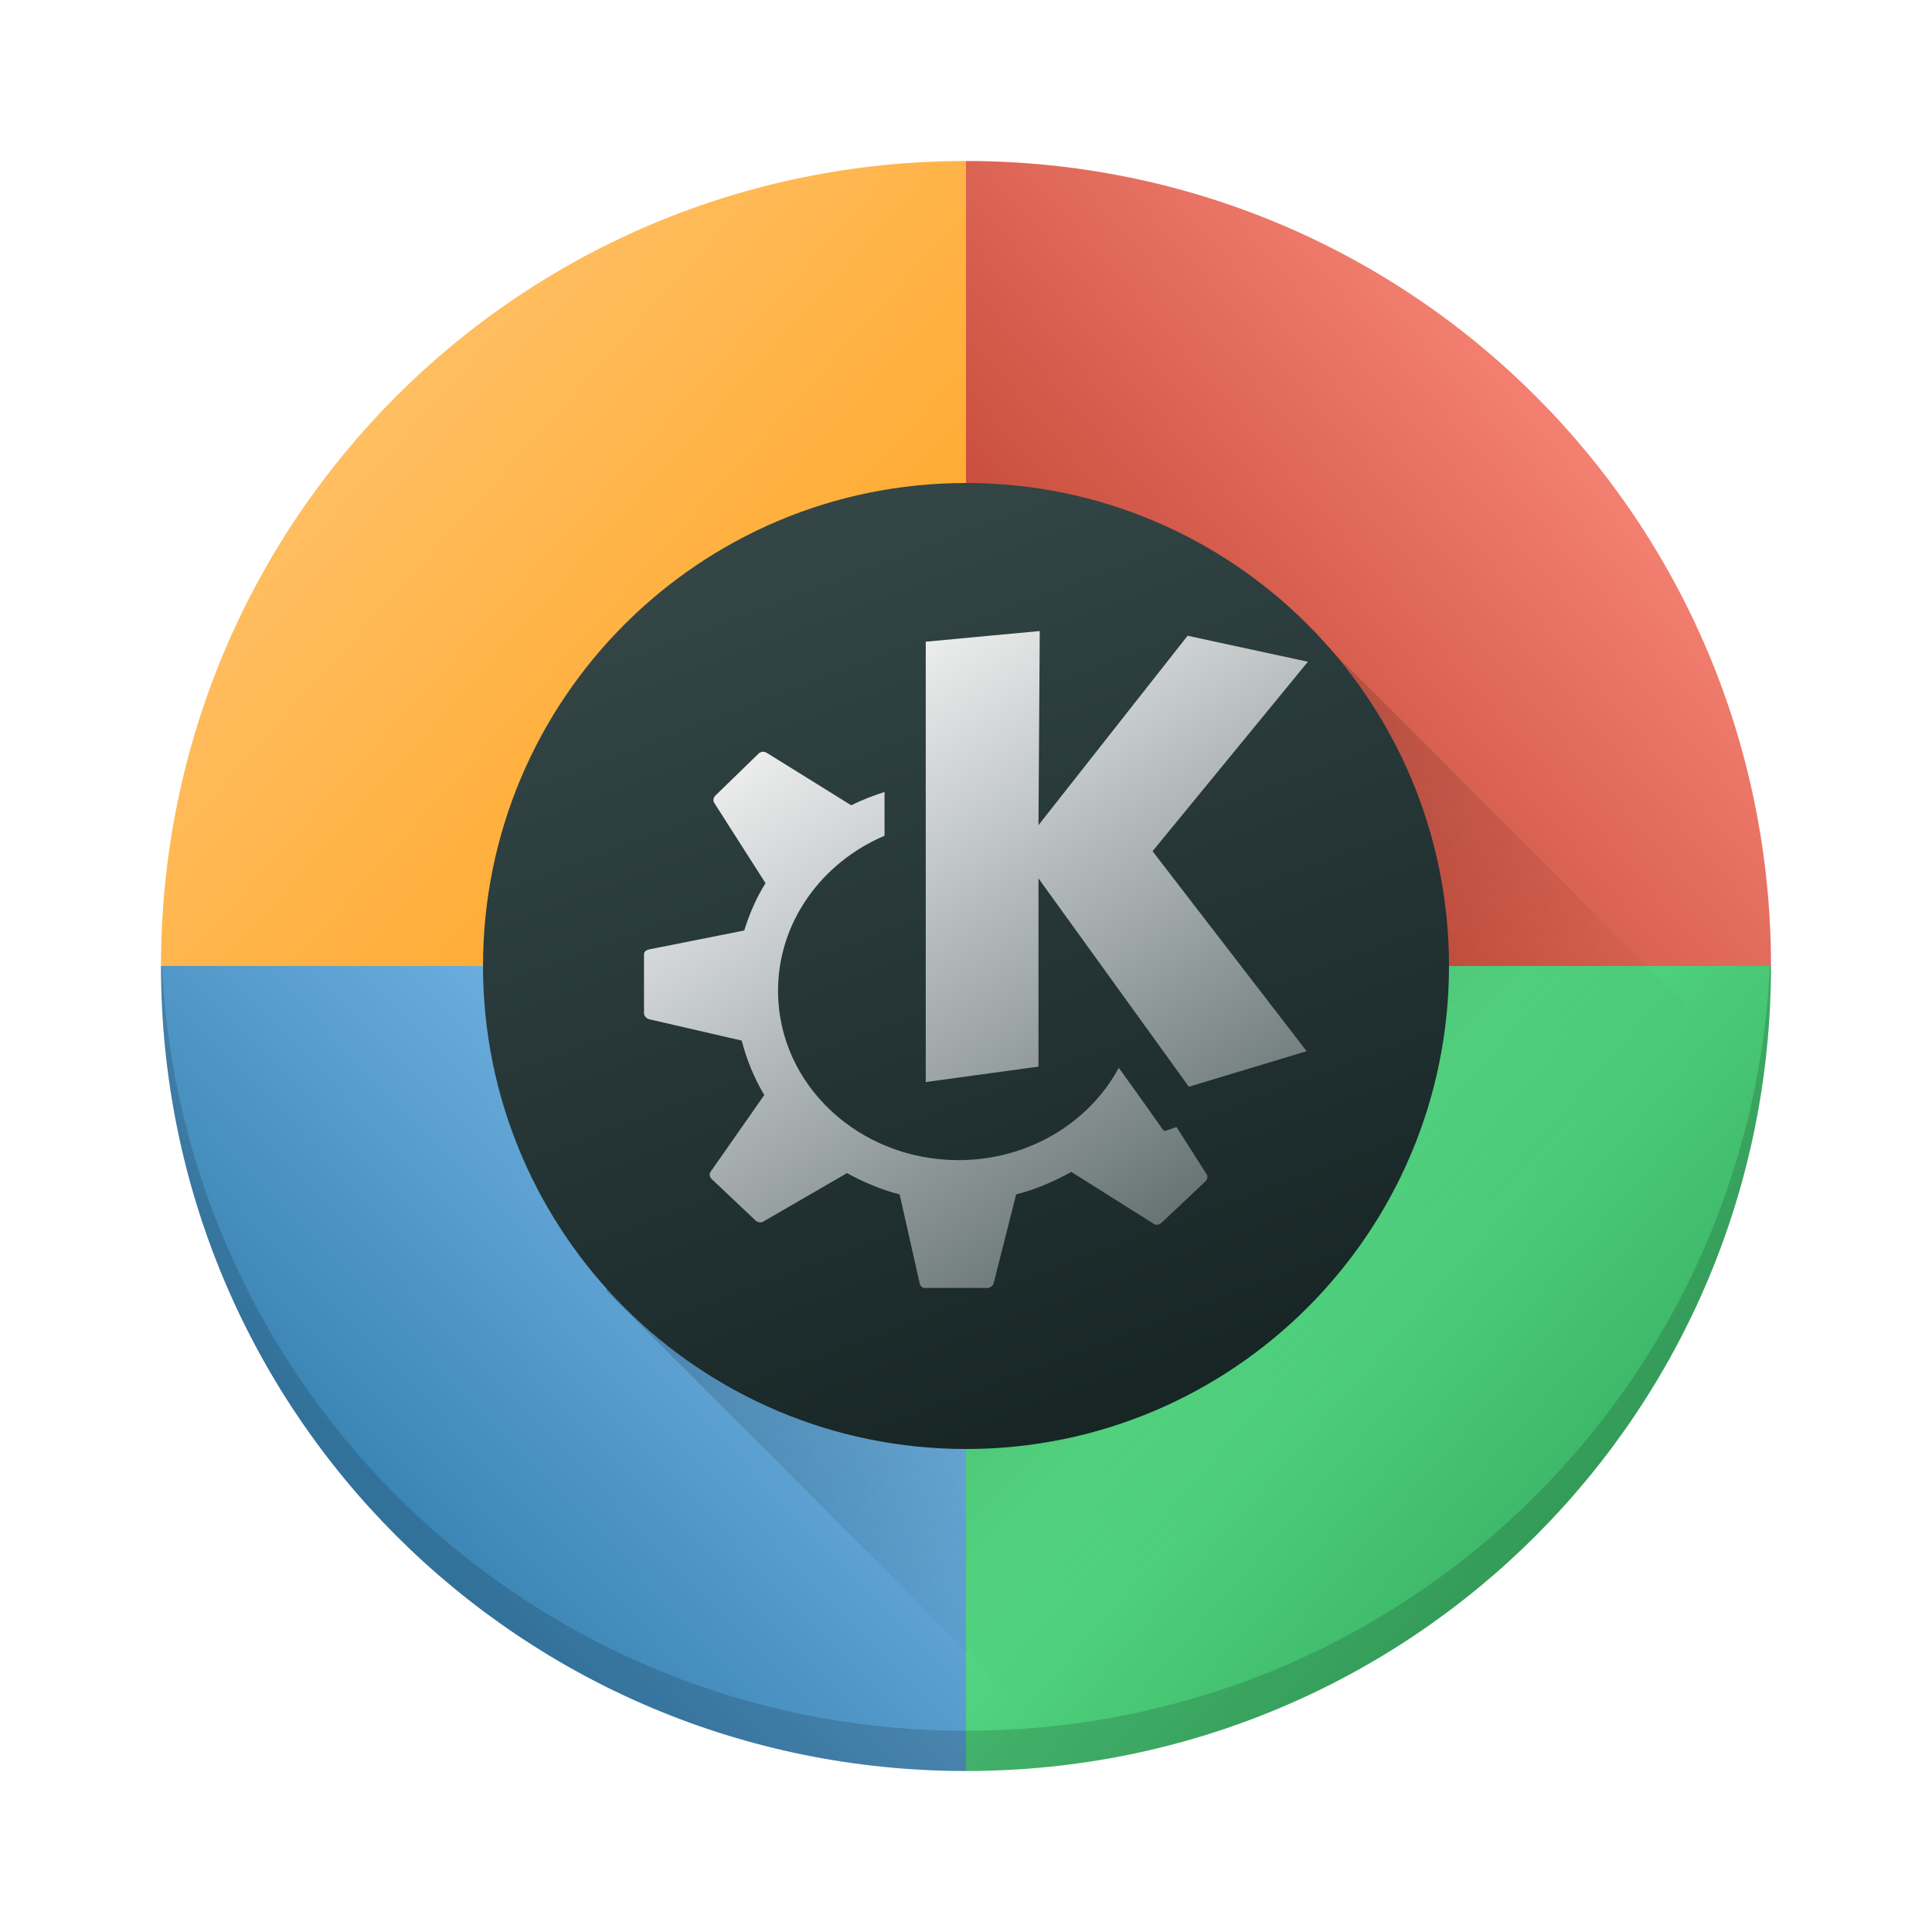
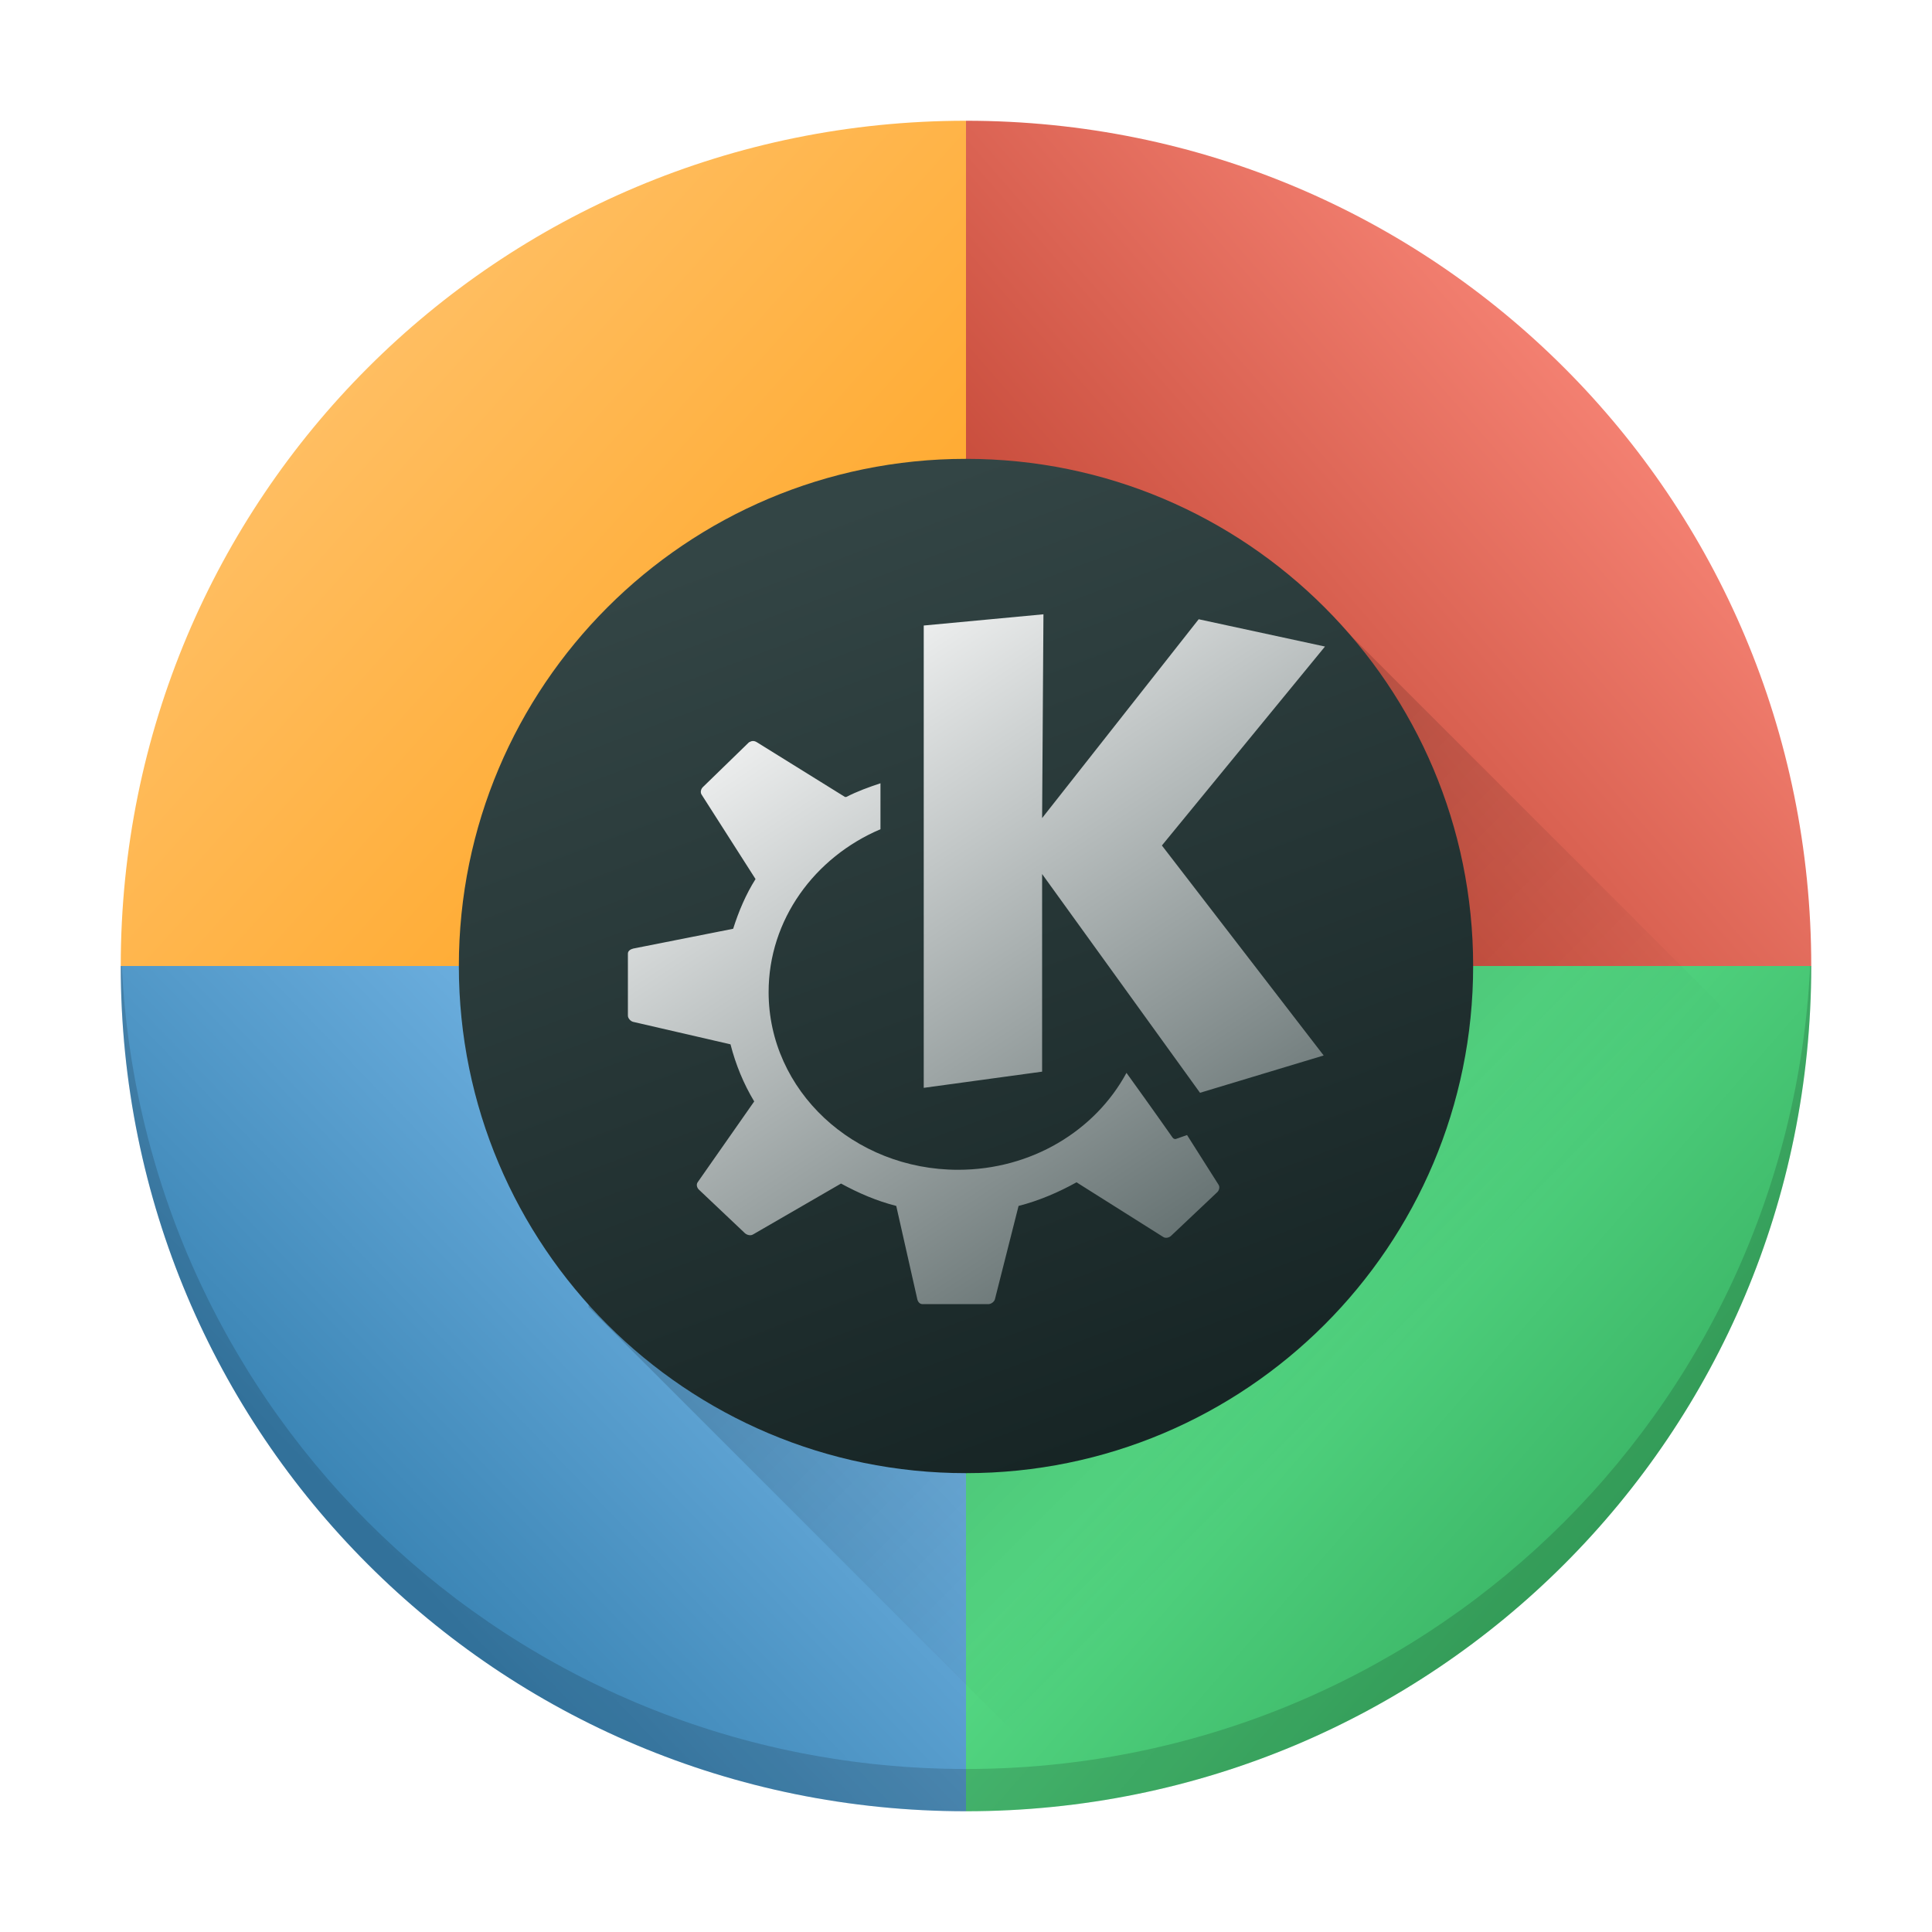
<svg xmlns="http://www.w3.org/2000/svg" xmlns:xlink="http://www.w3.org/1999/xlink" id="svg2817" height="48" width="48" version="1">
  <defs id="defs429">
    <linearGradient id="linearGradient4626">
      <stop style="stop-color:#000000;stop-opacity:1;" offset="0" id="stop4628" />
      <stop style="stop-color:#000000;stop-opacity:0;" offset="1" id="stop4630" />
    </linearGradient>
    <linearGradient id="linearGradient4656">
      <stop style="stop-color:#ffffff;stop-opacity:1;" offset="0" id="stop4658" />
      <stop style="stop-color:#536161;stop-opacity:1" offset="1" id="stop4660" />
    </linearGradient>
    <linearGradient id="linearGradient4598">
      <stop style="stop-color:#172525;stop-opacity:1;" offset="0" id="stop4600" />
      <stop style="stop-color:#334545;stop-opacity:1" offset="1" id="stop4602" />
    </linearGradient>
    <linearGradient id="linearGradient4590">
      <stop id="stop4594" offset="0" style="stop-color:#54d883;stop-opacity:1" />
      <stop id="stop4592" offset="1" style="stop-color:#3bb566;stop-opacity:1;" />
    </linearGradient>
    <linearGradient id="linearGradient4582">
      <stop id="stop4586" offset="0" style="stop-color:#7cbcec;stop-opacity:1" />
      <stop id="stop4584" offset="1" style="stop-color:#3b85b5;stop-opacity:1;" />
    </linearGradient>
    <linearGradient id="linearGradient4574">
      <stop style="stop-color:#bf4231;stop-opacity:1;" offset="0" id="stop4576" />
      <stop style="stop-color:#f58273;stop-opacity:1" offset="1" id="stop4578" />
    </linearGradient>
    <linearGradient id="linearGradient4564">
      <stop style="stop-color:#ffa92d;stop-opacity:1;" offset="0" id="stop4566" />
      <stop style="stop-color:#ffc169;stop-opacity:1" offset="1" id="stop4568" />
    </linearGradient>
-     <linearGradient xlink:href="#linearGradient4564" id="linearGradient4570" x1="18.653" y1="20.191" x2="7.432" y2="8.525" gradientUnits="userSpaceOnUse" gradientTransform="matrix(0.9090909,0,0,1.052632,2.181818,-1.263158)" />
-     <linearGradient xlink:href="#linearGradient4574" id="linearGradient4580" x1="28.615" y1="21.502" x2="39.94" y2="10.118" gradientUnits="userSpaceOnUse" gradientTransform="matrix(0.9090909,0,0,1.052632,2.181818,-1.263158)" />
-     <linearGradient xlink:href="#linearGradient4582" id="linearGradient4588" x1="19.831" y1="26.561" x2="9.69" y2="37.881" gradientUnits="userSpaceOnUse" gradientTransform="matrix(0.9090909,0,0,1.052632,2.181818,-1.263158)" />
-     <linearGradient xlink:href="#linearGradient4590" id="linearGradient4596" x1="33.241" y1="30.191" x2="40.393" y2="37.416" gradientUnits="userSpaceOnUse" gradientTransform="matrix(0.9090909,0,0,1.052632,2.181818,-1.263158)" />
-     <linearGradient xlink:href="#linearGradient4598" id="linearGradient4604" x1="27.197" y1="33.475" x2="21.366" y2="14.901" gradientUnits="userSpaceOnUse" gradientTransform="matrix(1,0,0,1.2,0,-4.8)" />
+     <linearGradient xlink:href="#linearGradient4564" id="linearGradient4570" x1="18.653" y1="20.191" x2="7.432" y2="8.525" gradientUnits="userSpaceOnUse" gradientTransform="matrix(0.9545454,0,0,1.105263,1.090909,-2.526315)" />
+     <linearGradient xlink:href="#linearGradient4574" id="linearGradient4580" x1="28.615" y1="21.502" x2="39.94" y2="10.118" gradientUnits="userSpaceOnUse" gradientTransform="matrix(0.9545454,0,0,1.105263,1.090909,-2.526315)" />
+     <linearGradient xlink:href="#linearGradient4582" id="linearGradient4588" x1="19.831" y1="26.561" x2="9.69" y2="37.881" gradientUnits="userSpaceOnUse" gradientTransform="matrix(0.9545454,0,0,1.105263,1.090909,-2.526315)" />
+     <linearGradient xlink:href="#linearGradient4590" id="linearGradient4596" x1="33.241" y1="30.191" x2="40.393" y2="37.416" gradientUnits="userSpaceOnUse" gradientTransform="matrix(0.9545454,0,0,1.105263,1.090909,-2.526315)" />
+     <linearGradient xlink:href="#linearGradient4598" id="linearGradient4604" x1="27.197" y1="33.475" x2="21.366" y2="14.901" gradientUnits="userSpaceOnUse" gradientTransform="matrix(1.05,0,0,1.26,-1.2,-6.239999)" />
    <style id="current-color-scheme" type="text/css">
   .ColorScheme-Text { color:#4d4d4d; }
  </style>
-     <linearGradient xlink:href="#linearGradient4656" id="linearGradient4662" x1="19.025" y1="15.232" x2="29.946" y2="31.765" gradientUnits="userSpaceOnUse" gradientTransform="translate(1,0)" />
-     <linearGradient xlink:href="#linearGradient4626" id="linearGradient4632" x1="23.693" y1="21.277" x2="34.937" y2="32.522" gradientUnits="userSpaceOnUse" />
+     <linearGradient xlink:href="#linearGradient4656" id="linearGradient4662" x1="19.025" y1="15.232" x2="29.946" y2="31.765" gradientUnits="userSpaceOnUse" gradientTransform="matrix(1.05,0,0,1.05,-0.15,-1.2)" />
+     <linearGradient xlink:href="#linearGradient4626" id="linearGradient4632" x1="23.693" y1="21.277" x2="34.937" y2="32.522" gradientUnits="userSpaceOnUse" gradientTransform="matrix(1.05,0,0,1.05,-1.2,-1.2)" />
  </defs>
-   <path style="fill:url(#linearGradient4570);fill-opacity:1" id="rect4203" d="M 24,4 C 12.92,4 4,12.92 4,24 L 24,24 Z" />
-   <path style="fill:url(#linearGradient4580);fill-opacity:1" id="path4556" d="M 24,4 C 35.08,4 44,12.92 44,24 l -20,0 z" />
-   <path style="fill:url(#linearGradient4596);fill-opacity:1" id="path4564" d="M 24,44 C 35.08,44 44,35.08 44,24 L 24,24 Z" />
-   <path style="fill:url(#linearGradient4588);fill-opacity:1" id="path4566" d="M 24,44 C 12.92,44 4,35.08 4,24 L 24,24 Z" />
-   <path style="fill:url(#linearGradient4632);fill-opacity:1;opacity:0.2" d="M 25.297 14.412 L 24 16.139 L 24 24 L 18.098 24 L 15.5 27.461 L 15.066 32.07 L 26.799 43.803 C 35.606 42.579 42.539 35.667 43.793 26.869 L 31.832 14.908 L 25.297 14.412 z" id="path4598" />
-   <circle id="path4181" cx="24" cy="24" style="fill:url(#linearGradient4604);fill-opacity:1" r="12" />
-   <path style="color:#4d4d4d;fill:url(#linearGradient4662);fill-opacity:1;stroke:none" d="M 25.832,15.678 23,15.943 23,26.883 25.801,26.5 l 0,-4.676 L 29.537,27 32.463,26.117 28.635,21.148 32.494,16.441 29.506,15.795 25.801,20.5 l 0.031,-4.822 z m -6.875,2.998 c -0.032,0 -0.07,0.018 -0.094,0.031 l -1.09,1.059 c -0.046,0.046 -0.065,0.122 -0.031,0.176 l 1.277,2 c -0.229,0.364 -0.398,0.762 -0.529,1.176 L 16.125,23.588 c -0.066,0.017 -0.125,0.055 -0.125,0.119 l 0,1.469 c 0,0.062 0.062,0.131 0.125,0.146 l 2.303,0.531 c 0.123,0.479 0.309,0.934 0.561,1.352 l -1.338,1.912 c -0.037,0.054 -0.018,0.131 0.031,0.176 l 1.088,1.029 c 0.046,0.042 0.131,0.065 0.188,0.031 l 2.086,-1.207 c 0.41,0.224 0.839,0.41 1.307,0.529 l 0.498,2.207 c 0.014,0.064 0.058,0.117 0.125,0.117 l 1.557,0 c 0.066,0 0.141,-0.056 0.156,-0.117 l 0.559,-2.207 c 0.482,-0.123 0.951,-0.325 1.371,-0.559 l 2.055,1.295 c 0.057,0.034 0.137,0.016 0.186,-0.031 l 1.09,-1.029 c 0.047,-0.046 0.065,-0.122 0.031,-0.176 L 29.23,28 l -0.25,0.088 c -0.036,0.017 -0.073,7.03e-4 -0.094,-0.029 0,0 -0.471,-0.674 -1.09,-1.529 -0.74,1.368 -2.247,2.293 -3.984,2.293 -2.469,0 -4.482,-1.873 -4.482,-4.205 0,-1.716 1.091,-3.193 2.646,-3.854 l 0,-1.088 C 21.694,19.77 21.428,19.866 21.168,20 l -0.031,0 -2.086,-1.295 c -0.028,-0.017 -0.062,-0.03 -0.094,-0.027 l 0,-0.002 z" id="path4653" />
-   <path style="fill:#000000;fill-opacity:1;opacity:0.15" d="M 4 24 C 4 35.08 12.92 44 24 44 C 35.08 44 44 35.08 44 24 L 43.975 24 C 43.456 34.611 34.744 43 24 43 C 13.256 43 4.544 34.611 4.025 24 L 4 24 z" id="path4634" />
+   <path style="fill:url(#linearGradient4570);fill-opacity:1;stroke-width:1.05" id="rect4203" d="M 24,3 C 12.366,3 3,12.366 3,24 H 24 Z" />
+   <path style="fill:url(#linearGradient4580);fill-opacity:1;stroke-width:1.05" id="path4556" d="m 24,3 c 11.634,0 21,9.366 21,21 H 24 Z" />
+   <path style="fill:url(#linearGradient4596);fill-opacity:1;stroke-width:1.05" id="path4564" d="M 24,45 C 35.634,45 45,35.634 45,24 H 24 Z" />
+   <path style="fill:url(#linearGradient4588);fill-opacity:1;stroke-width:1.05" id="path4566" d="M 24,45 C 12.366,45 3,35.634 3,24 H 24 Z" />
+   <path style="opacity:0.2;fill:url(#linearGradient4632);fill-opacity:1;stroke-width:1.05" d="M 25.362,13.933 24,15.746 V 24 H 17.803 L 15.075,27.634 14.62,32.474 26.939,44.793 C 36.187,43.508 43.466,36.25 44.783,27.013 L 32.224,14.454 Z" id="path4598" />
+   <circle id="path4181" cx="24" cy="24" style="fill:url(#linearGradient4604);fill-opacity:1;stroke-width:1.05" r="12.6" />
+   <path style="color:#4d4d4d;fill:url(#linearGradient4662);fill-opacity:1;stroke:none;stroke-width:1.05" d="M 25.924,15.262 22.95,15.541 V 27.027 L 25.891,26.625 V 21.715 L 29.814,27.15 32.886,26.223 28.867,21.006 32.919,16.063 29.781,15.385 25.891,20.325 Z m -7.219,3.148 c -0.033,0 -0.073,0.019 -0.098,0.033 l -1.144,1.112 c -0.049,0.048 -0.069,0.128 -0.033,0.185 l 1.341,2.1 c -0.241,0.382 -0.418,0.8 -0.556,1.235 L 15.731,23.567 c -0.069,0.018 -0.131,0.058 -0.131,0.125 v 1.542 c 0,0.065 0.065,0.138 0.131,0.154 l 2.418,0.558 c 0.129,0.503 0.325,0.981 0.589,1.419 l -1.405,2.008 c -0.039,0.057 -0.019,0.137 0.033,0.185 l 1.142,1.081 c 0.049,0.044 0.137,0.068 0.197,0.033 l 2.19,-1.267 c 0.431,0.235 0.881,0.431 1.372,0.556 l 0.523,2.317 c 0.015,0.067 0.061,0.123 0.131,0.123 h 1.634 c 0.069,0 0.148,-0.059 0.164,-0.123 l 0.587,-2.317 c 0.506,-0.129 0.999,-0.341 1.44,-0.587 l 2.157,1.36 c 0.059,0.036 0.144,0.017 0.195,-0.033 l 1.144,-1.081 c 0.049,-0.048 0.069,-0.129 0.033,-0.185 L 29.492,28.2 l -0.263,0.092 c -0.037,0.018 -0.076,7.33e-4 -0.098,-0.031 0,0 -0.495,-0.707 -1.144,-1.606 -0.777,1.436 -2.359,2.408 -4.184,2.408 -2.592,0 -4.707,-1.966 -4.707,-4.415 0,-1.801 1.146,-3.352 2.779,-4.046 v -1.142 c -0.297,0.099 -0.576,0.2 -0.849,0.34 h -0.033 l -2.19,-1.36 c -0.03,-0.018 -0.065,-0.032 -0.098,-0.029 v -0.002 z" id="path4653" />
+   <path style="opacity:0.15;fill:#000000;fill-opacity:1;stroke-width:1.05" d="m 3,24 c 0,11.634 9.366,21 21,21 11.634,0 21,-9.366 21,-21 H 44.973 C 44.429,35.142 35.281,43.95 24,43.95 12.719,43.95 3.571,35.142 3.027,24 Z" id="path4634" />
</svg>
